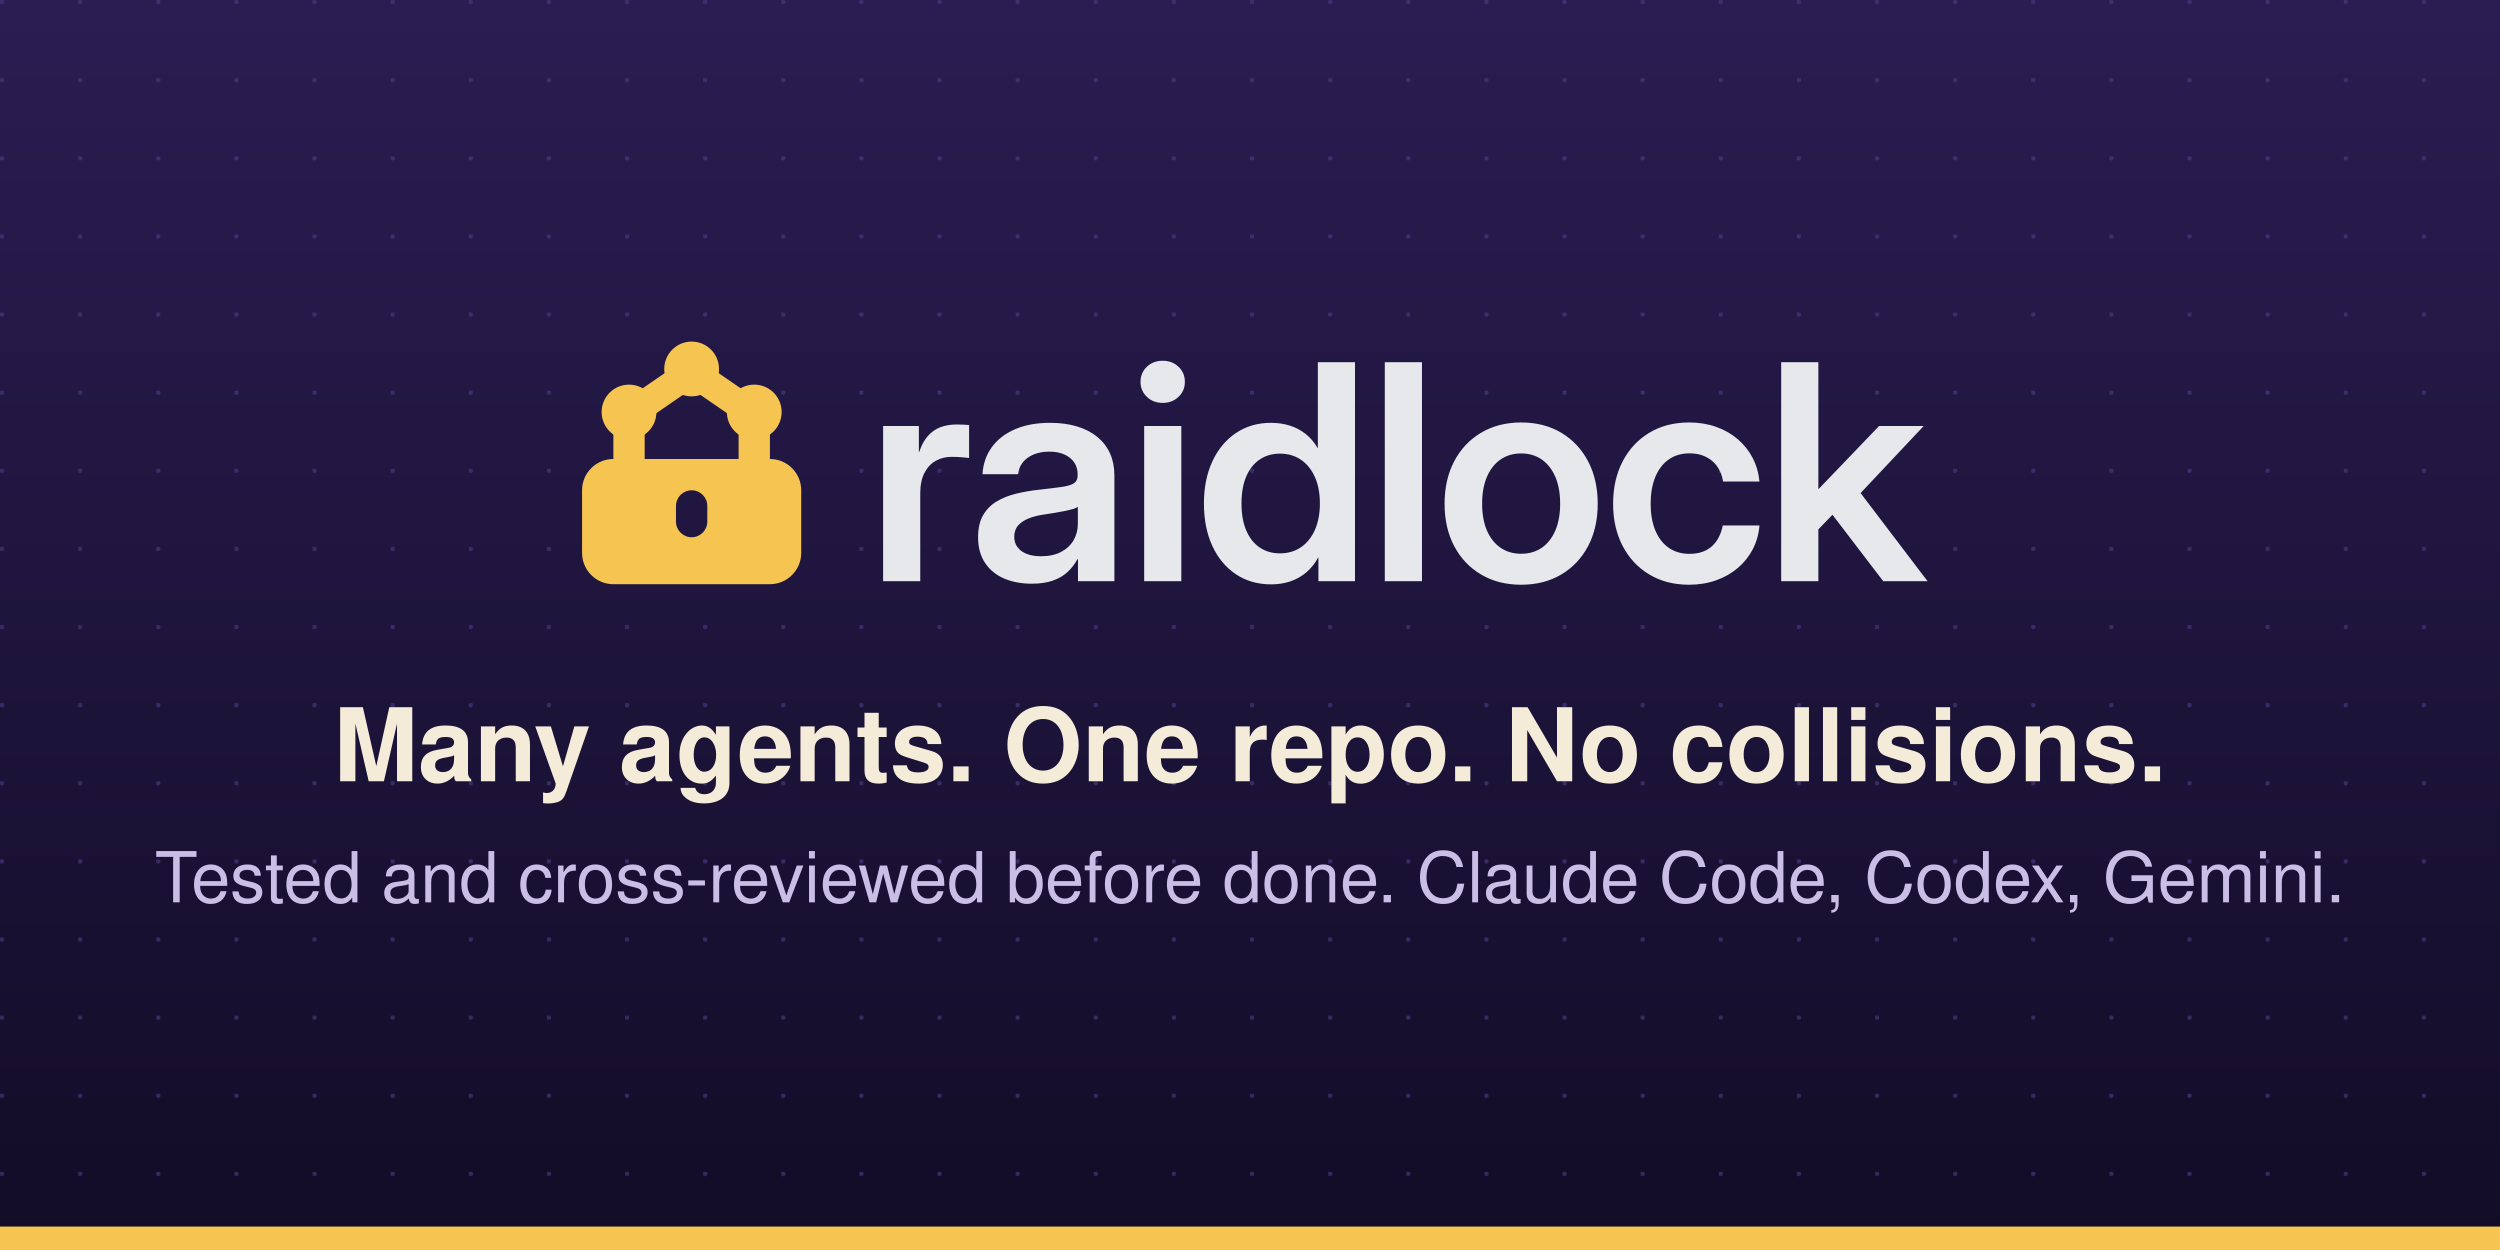
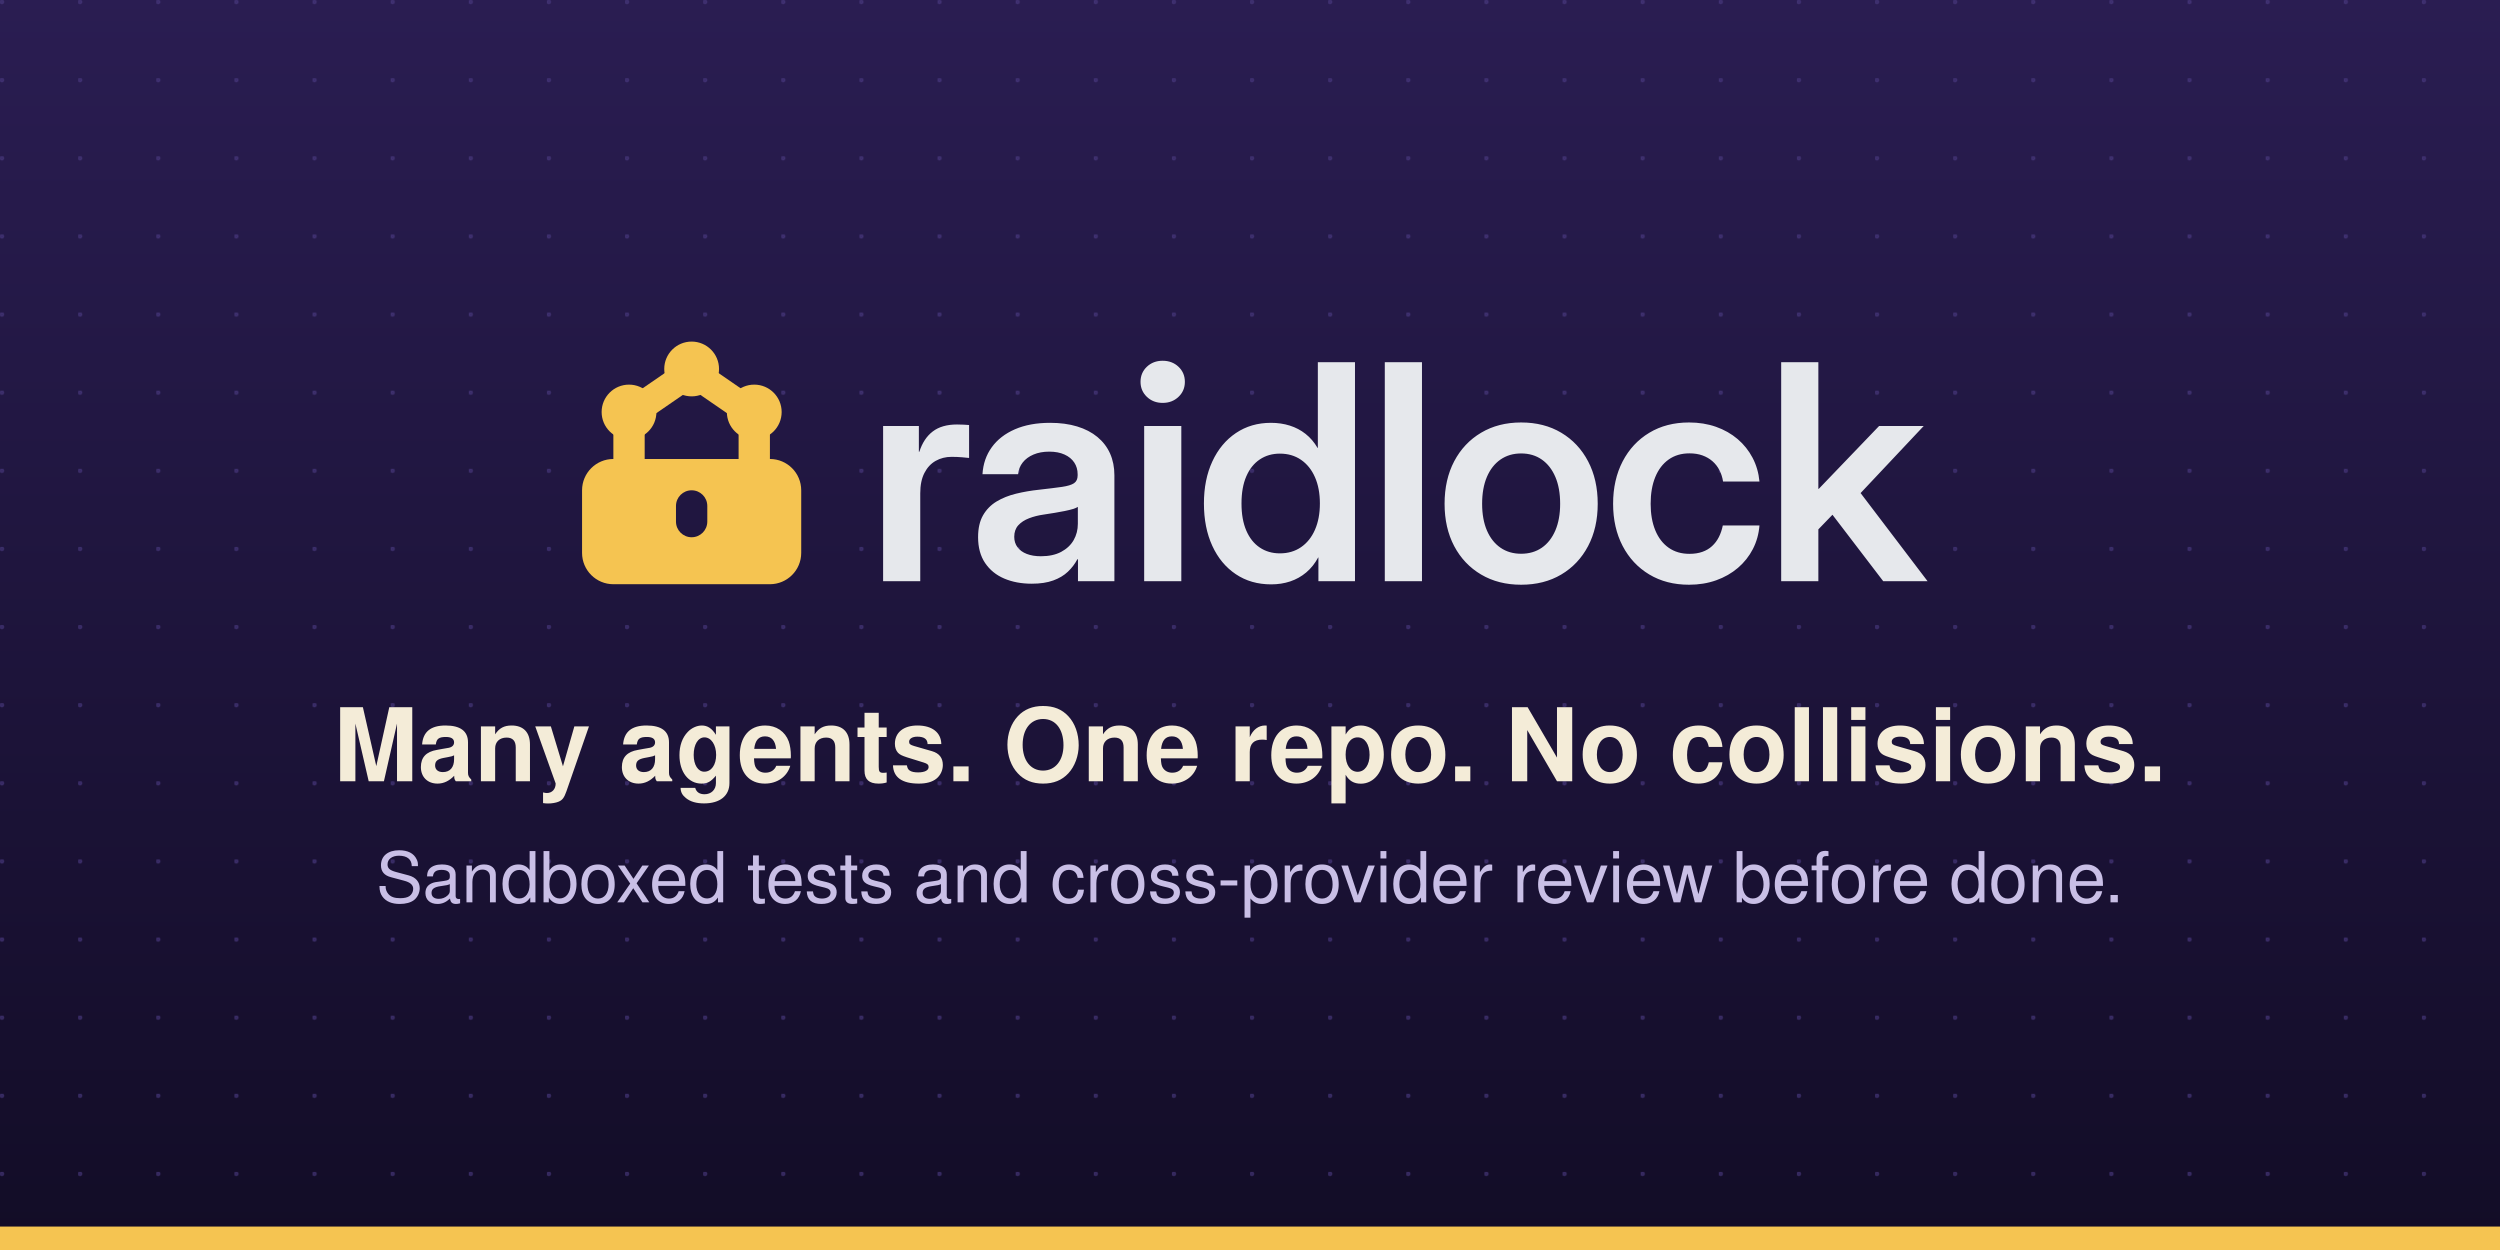
<svg xmlns="http://www.w3.org/2000/svg" viewBox="0 0 1280 640" width="1280" height="640" role="img" aria-label="raidlock: Many agents. One repo. No collisions. Tested and cross-reviewed before done.">
  <defs>
    <linearGradient id="bg" x1="0" y1="0" x2="0" y2="1">
      <stop offset="0" stop-color="#2a1d52" />
      <stop offset="1" stop-color="#120c26" />
    </linearGradient>
    <pattern id="dots" width="40" height="40" patternUnits="userSpaceOnUse">
      <circle cx="1" cy="1" r="1.2" fill="#4a3a80" />
    </pattern>
  </defs>
  <rect width="1280" height="640" fill="url(#bg)" />
  <rect width="1280" height="640" fill="url(#dots)" opacity=".6" />
  <svg x="290" y="170" width="700" height="130" viewBox="0 0 454.15 83.20">
    <g fill="#f5c451" transform="scale(1.3)">
      <circle cx="16" cy="20" r="7" />
      <circle cx="32" cy="9" r="7" />
      <circle cx="48" cy="20" r="7" />
      <path d="M12 20h8v16h-8zM44 20h8v16h-8z" />
      <path d="M14.3 17.5l15.4-10.6 4.6 5.6-15.4 10.6zM49.7 17.5l-15.4-10.6-4.6 5.6 15.4 10.6z" />
      <path fill-rule="evenodd" d="M12 32h40a8 8 0 0 1 8 8v16a8 8 0 0 1-8 8H12a8 8 0 0 1-8-8V40a8 8 0 0 1 8-8zM32 40a4 4 0 0 0-4 4v4a4 4 0 0 0 8 0v-4a4 4 0 0 0-4-4z" />
    </g>
    <path fill="#e6e8ec" transform="translate(99.75 82.20)" d="M5.45 0V-51.56H17.33V-43H17.49Q18.91 -47.44 21.95 -49.75Q24.99 -52.06 30 -52.06Q31.23 -52.06 32.25 -52Q33.27 -51.94 34.01 -51.88V-40.94Q33.33 -41.03 31.67 -41.17Q30.02 -41.31 28.19 -41.31Q25.29 -41.31 22.92 -39.98Q20.55 -38.64 19.17 -35.95Q17.79 -33.27 17.79 -29.21V0Z M54.83 0.83Q49.68 0.83 45.66 -0.89Q41.65 -2.61 39.32 -6.06Q37 -9.51 37 -14.63Q37 -19.04 38.65 -21.9Q40.31 -24.77 43.14 -26.48Q45.98 -28.19 49.64 -29.08Q53.3 -29.97 57.26 -30.39Q62.05 -30.93 64.86 -31.33Q67.66 -31.74 68.87 -32.55Q70.07 -33.37 70.07 -35.13V-35.51Q70.07 -37.73 68.95 -39.42Q67.83 -41.11 65.72 -42.07Q63.61 -43.04 60.65 -43.04Q57.68 -43.04 55.42 -42.08Q53.15 -41.12 51.82 -39.43Q50.49 -37.74 50.3 -35.54H38.46Q38.77 -40.68 41.55 -44.5Q44.32 -48.33 49.25 -50.47Q54.18 -52.61 60.93 -52.61Q65.95 -52.61 69.92 -51.4Q73.89 -50.19 76.65 -47.9Q79.41 -45.62 80.85 -42.4Q82.28 -39.18 82.28 -35.16V0H70.18V-7.29H69.98Q68.77 -4.99 66.83 -3.15Q64.88 -1.3 61.95 -0.24Q59.02 0.83 54.83 0.83ZM57.86 -8.29Q61.87 -8.29 64.61 -9.75Q67.35 -11.22 68.75 -13.65Q70.14 -16.09 70.14 -19.07V-24.68Q69.57 -24.31 68.45 -23.97Q67.33 -23.63 65.79 -23.32Q64.26 -23 62.46 -22.71Q60.67 -22.41 58.77 -22.13Q56.14 -21.76 53.92 -20.9Q51.7 -20.05 50.35 -18.57Q49.01 -17.09 49.01 -14.74Q49.01 -12.74 50.1 -11.28Q51.19 -9.83 53.18 -9.06Q55.17 -8.29 57.86 -8.29Z M92.17 0V-51.56H104.51V0ZM98.32 -59.23Q95.17 -59.23 93.06 -61.25Q90.96 -63.27 90.96 -66.24Q90.96 -69.22 93.06 -71.23Q95.17 -73.23 98.3 -73.23Q101.47 -73.23 103.58 -71.23Q105.69 -69.23 105.69 -66.22Q105.69 -63.25 103.58 -61.24Q101.47 -59.23 98.32 -59.23Z M134.35 1.05Q127.64 1.05 122.61 -2.33Q117.57 -5.71 114.8 -11.75Q112.02 -17.8 112.02 -25.82Q112.02 -33.76 114.82 -39.8Q117.62 -45.84 122.65 -49.22Q127.68 -52.61 134.28 -52.61Q137.65 -52.61 140.55 -51.69Q143.45 -50.78 145.79 -48.93Q148.13 -47.09 149.78 -44.26H149.86V-72.75H162.2V0H150.05V-7.88H149.97Q148.36 -4.89 145.99 -2.9Q143.62 -0.91 140.68 0.07Q137.74 1.05 134.35 1.05ZM137.25 -9.25Q141.28 -9.25 144.27 -11.3Q147.26 -13.35 148.9 -17.08Q150.54 -20.81 150.54 -25.82Q150.54 -30.85 148.9 -34.56Q147.26 -38.28 144.27 -40.33Q141.28 -42.38 137.25 -42.38Q133.46 -42.38 130.58 -40.45Q127.7 -38.53 126.1 -34.84Q124.5 -31.16 124.5 -25.82Q124.5 -20.5 126.1 -16.8Q127.7 -13.1 130.58 -11.18Q133.46 -9.25 137.25 -9.25Z M184.45 -72.75V0H172.1V-72.75Z M217.39 1.17Q209.82 1.17 204.09 -2.22Q198.35 -5.61 195.15 -11.66Q191.96 -17.72 191.96 -25.72Q191.96 -33.75 195.15 -39.83Q198.35 -45.91 204.09 -49.32Q209.82 -52.73 217.39 -52.73Q225.01 -52.73 230.72 -49.32Q236.44 -45.91 239.63 -39.83Q242.83 -33.75 242.83 -25.72Q242.83 -17.72 239.63 -11.66Q236.44 -5.61 230.72 -2.22Q225.01 1.17 217.39 1.17ZM217.39 -9.12Q221.36 -9.12 224.27 -11.13Q227.17 -13.14 228.76 -16.87Q230.35 -20.61 230.35 -25.72Q230.35 -30.91 228.76 -34.63Q227.17 -38.36 224.27 -40.4Q221.36 -42.44 217.39 -42.44Q213.47 -42.44 210.54 -40.42Q207.62 -38.39 206.02 -34.65Q204.43 -30.91 204.43 -25.72Q204.43 -20.58 206.02 -16.86Q207.62 -13.14 210.53 -11.13Q213.44 -9.12 217.39 -9.12Z M273.16 1.17Q265.63 1.17 259.95 -2.24Q254.26 -5.66 251.1 -11.72Q247.94 -17.79 247.94 -25.72Q247.94 -33.68 251.1 -39.78Q254.26 -45.87 259.95 -49.3Q265.63 -52.73 273.16 -52.73Q278.02 -52.73 282.12 -51.29Q286.22 -49.84 289.31 -47.21Q292.39 -44.58 294.27 -41Q296.15 -37.42 296.56 -33.11H284.47Q284.14 -35.2 283.25 -36.91Q282.36 -38.62 280.94 -39.86Q279.52 -41.1 277.61 -41.79Q275.71 -42.47 273.3 -42.47Q269.28 -42.47 266.39 -40.42Q263.49 -38.36 261.95 -34.6Q260.41 -30.84 260.41 -25.72Q260.41 -20.65 261.95 -16.91Q263.49 -13.17 266.38 -11.13Q269.27 -9.09 273.3 -9.09Q275.71 -9.09 277.58 -9.75Q279.46 -10.41 280.81 -11.66Q282.17 -12.9 283.06 -14.64Q283.95 -16.39 284.38 -18.52H296.56Q296.22 -14.27 294.37 -10.68Q292.52 -7.1 289.41 -4.43Q286.3 -1.77 282.17 -0.3Q278.04 1.17 273.16 1.17Z M315.03 -16.09V-30.67H316.25L336.3 -51.56H351.12L327.19 -26.13H324.72ZM303.77 0V-72.75H316.12V0ZM337.67 0 319.8 -23.39 328.08 -32 352.4 0Z" />
  </svg>
  <text x="640" y="400" text-anchor="middle" font-family="Helvetica Neue, Helvetica, Arial, sans-serif" font-size="52" font-weight="700" fill="#f4ecd8">Many agents. One repo. No collisions.</text>
-   <text x="640" y="462" text-anchor="middle" font-family="Helvetica Neue, Helvetica, Arial, sans-serif" font-size="36" fill="#c9bfe6">Tested and cross-reviewed before done. Claude Code, Codex, Gemini.</text>
+   <text x="640" y="462" text-anchor="middle" font-family="Helvetica Neue, Helvetica, Arial, sans-serif" font-size="36" fill="#c9bfe6">Sandboxed tests and cross-provider review before done.</text>
  <rect y="628" width="1280" height="12" fill="#f5c451" />
</svg>
